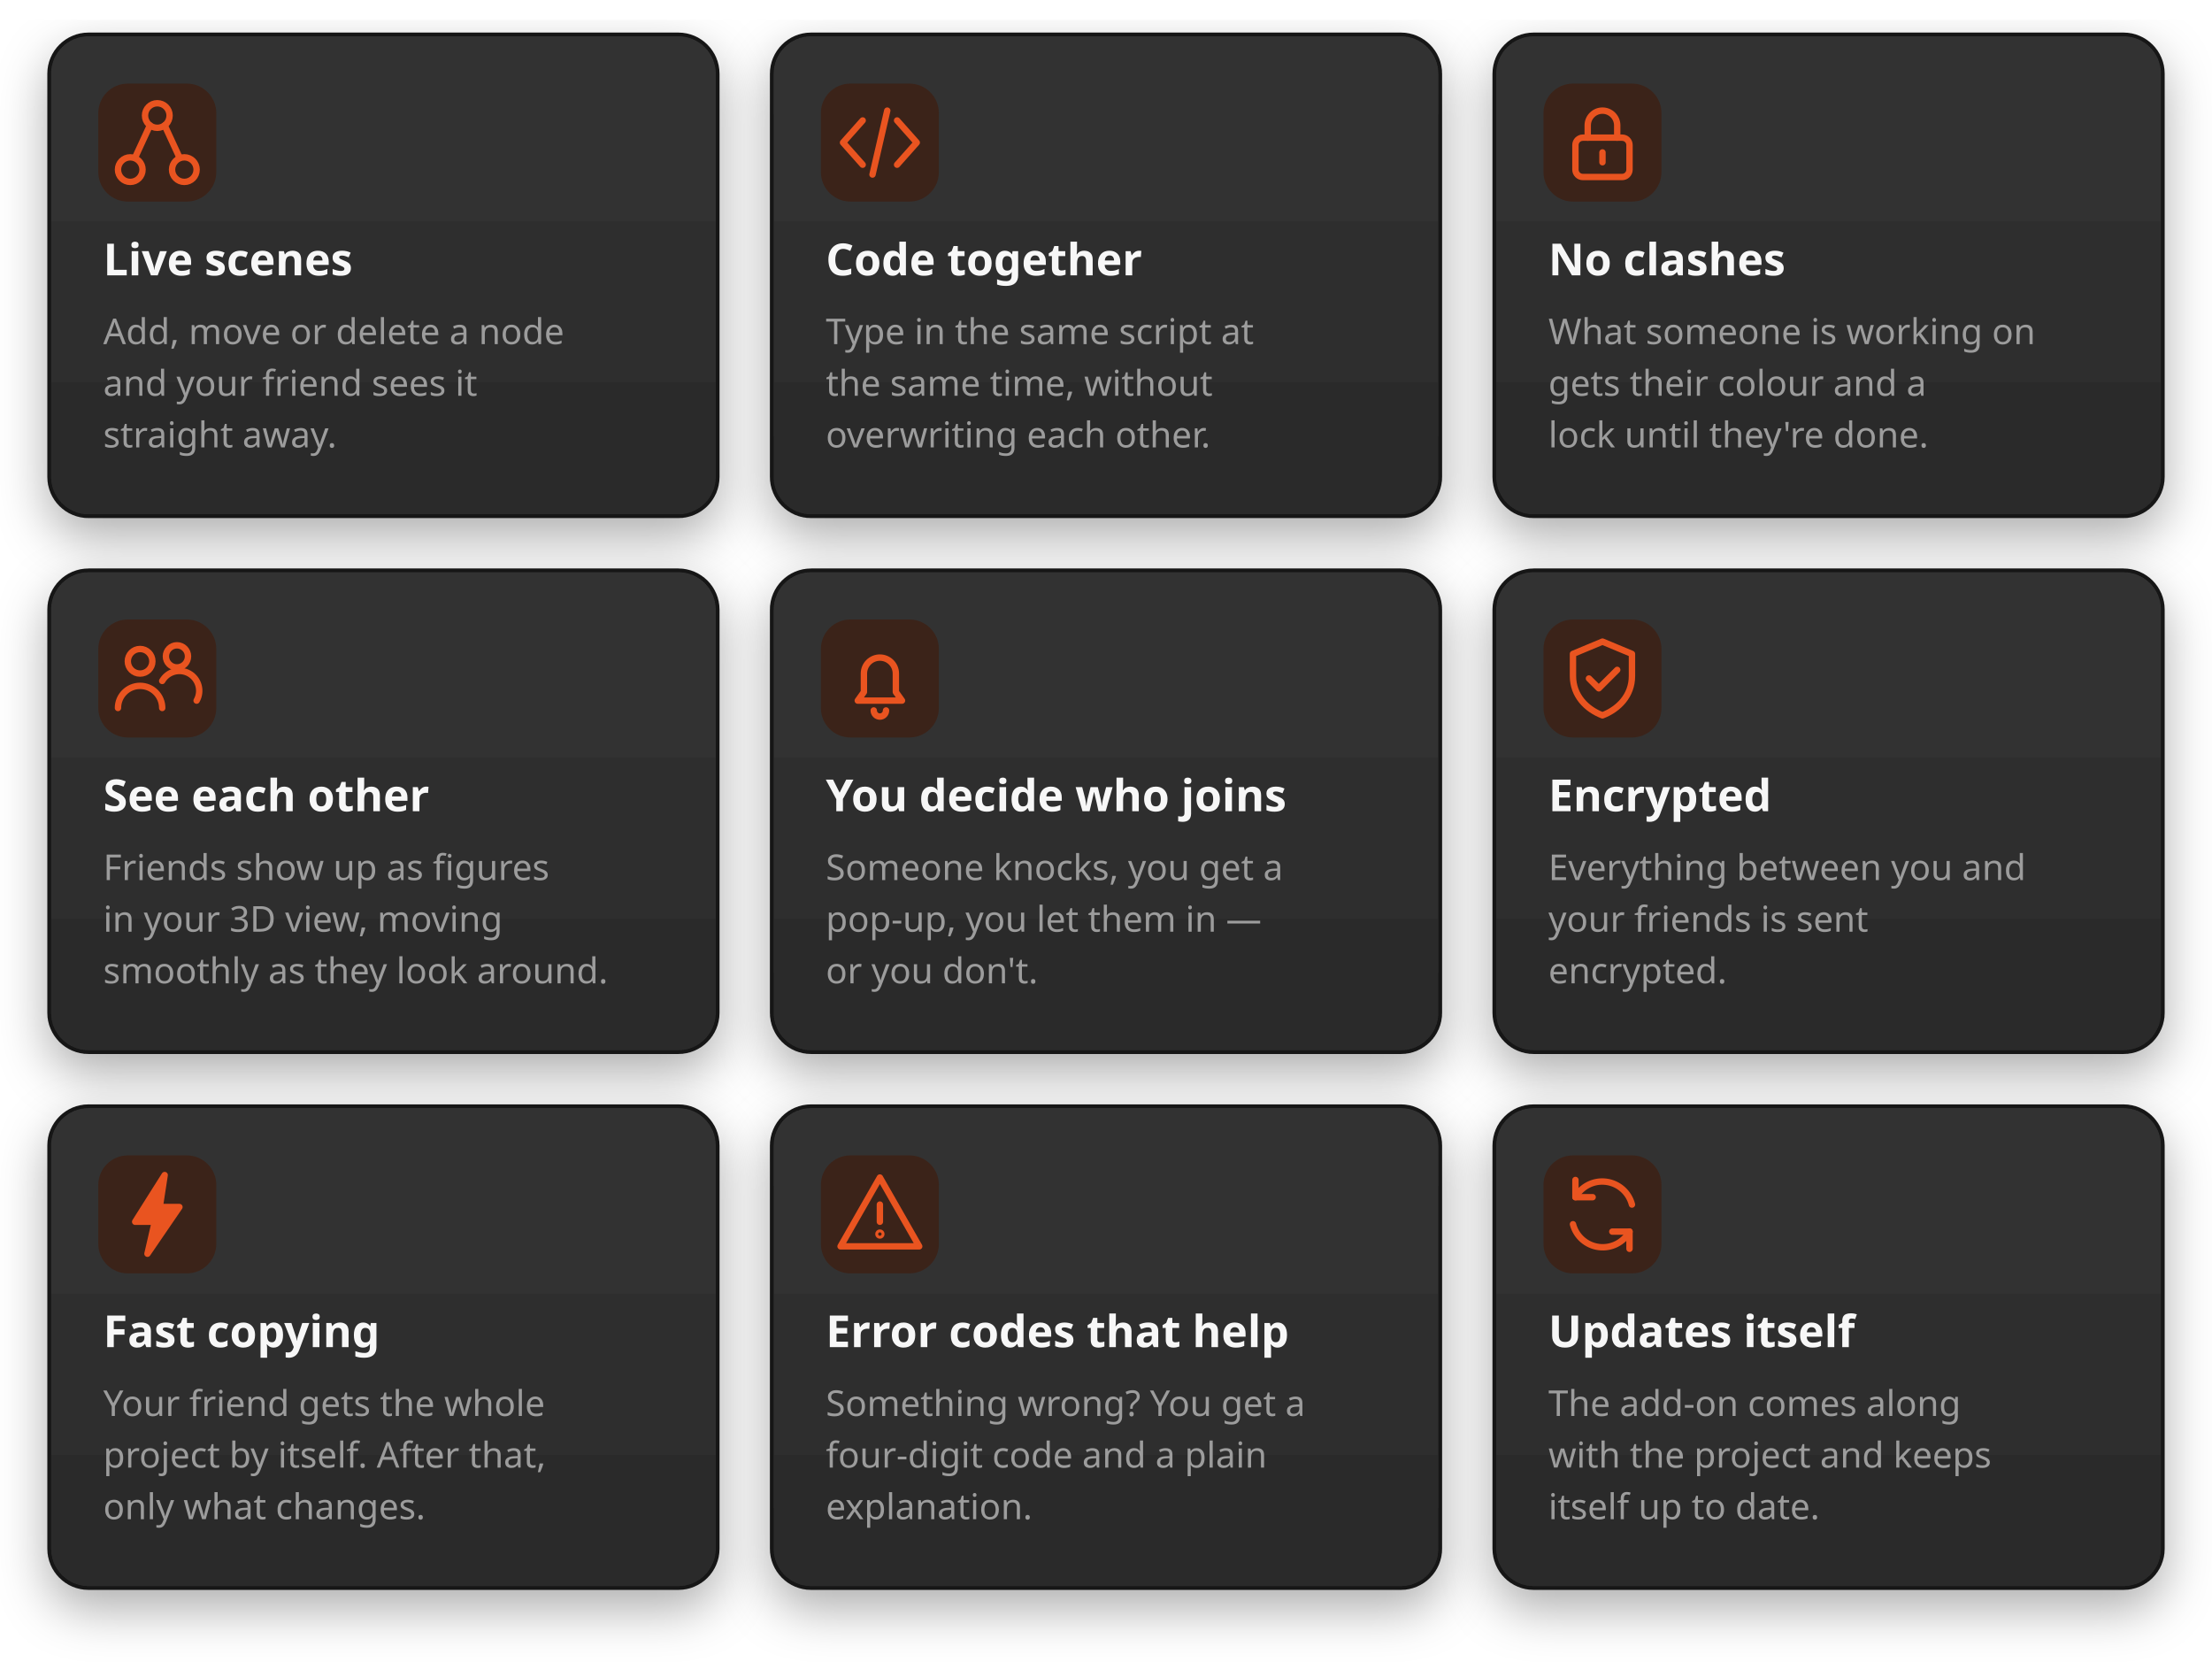
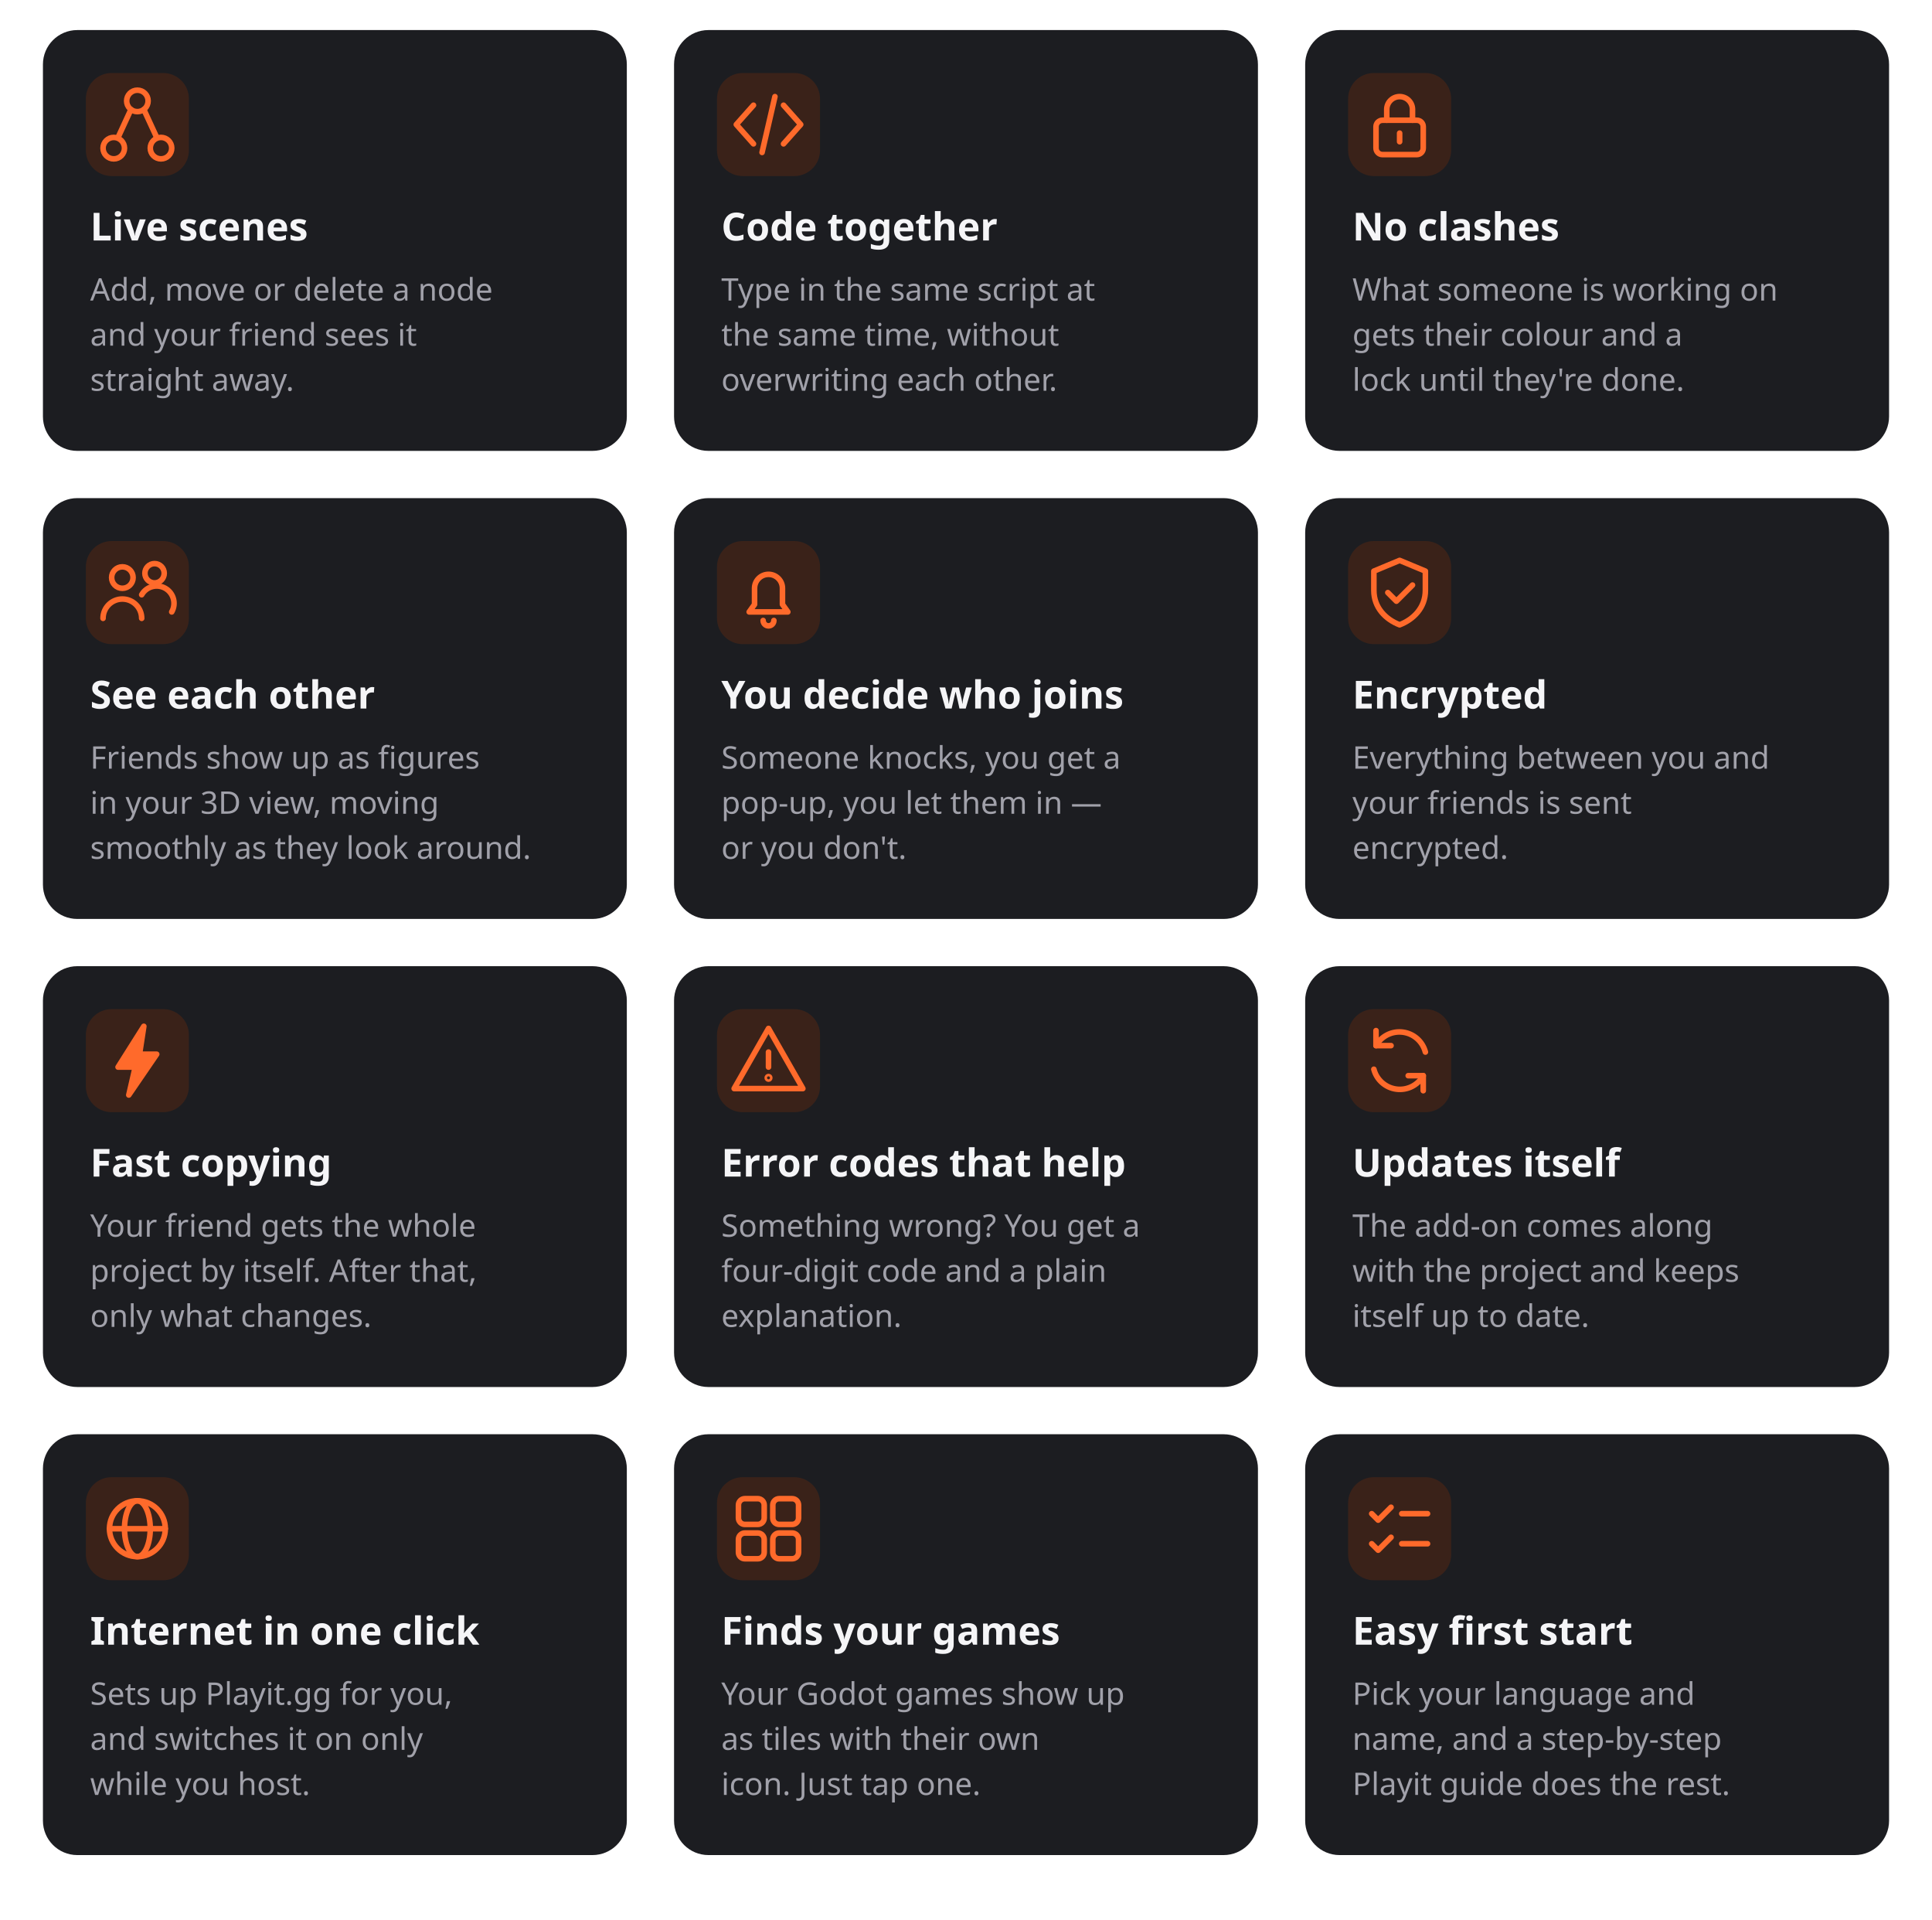
- <svg xmlns="http://www.w3.org/2000/svg" viewBox="0 0 900 676" width="900" height="676" role="img" aria-label="Features: Live scenes, Code together, No clashes, See each other, You decide who joins, Encrypted, Fast copying, Error codes that help, Updates itself">
+ <svg xmlns="http://www.w3.org/2000/svg" viewBox="0 0 900 894" width="900" height="894" role="img" aria-label="Features: Live scenes, Code together, No clashes, See each other, You decide who joins, Encrypted, Fast copying, Error codes that help, Updates itself, Internet in one click, Finds your games, Easy first start">
  <defs>
    <filter id="shadow" x="-15%" y="-15%" width="130%" height="140%">
      <feDropShadow dx="0" dy="8" stdDeviation="10" flood-color="#000" flood-opacity="0.32" />
    </filter>
    <linearGradient id="card" x1="0" y1="0" x2="0" y2="1">
      <stop offset="0" stop-color="#333333" />
      <stop offset="1" stop-color="#2A2A2A" />
    </linearGradient>
  </defs>
  <style>
    text { font-family: Ubuntu, "Segoe UI", system-ui, -apple-system, Cantarell, "Noto Sans", "Helvetica Neue", Arial, sans-serif; }
-     .t { font-size: 18px; font-weight: 700; fill: #F7F7F7; }
-     .b { font-size: 14.5px; fill: #9C9C9C; }
-     .i { fill: none; stroke: #E95420; stroke-width: 2.6; stroke-linecap: round; stroke-linejoin: round; }
+     .t { font-size: 18px; font-weight: 700; fill: #F5F5F7; }
+     .b { font-size: 14.5px; fill: #A1A1AA; }
+     .i { fill: none; stroke: #FF6A2B; stroke-width: 2.6; stroke-linecap: round; stroke-linejoin: round; }
  </style>
  <g transform="translate(20 14)">
-     <rect width="272" height="196" rx="16" fill="url(#card)" stroke="#131313" stroke-width="1.5" filter="url(#shadow)" />
-     <rect x="20" y="20" width="48" height="48" rx="12" fill="#3B2319" />
+     <rect width="272" height="196" rx="16" fill="#1C1D21" stroke="none" />
+     <rect x="20" y="20" width="48" height="48" rx="12" fill="#3A2219" />
    <g class="i" transform="translate(20 20)">
      <circle cx="24" cy="13" r="5" />
      <circle cx="13" cy="35" r="5" />
      <circle cx="35" cy="35" r="5" />
      <path d="M21 17 L15 30 M27 17 L33 30" />
    </g>
    <text x="22" y="98" class="t">Live scenes</text>
    <text class="b">
      <tspan x="22" y="126">Add, move or delete a node</tspan>
      <tspan x="22" y="147">and your friend sees it</tspan>
      <tspan x="22" y="168">straight away.</tspan>
    </text>
  </g>
  <g transform="translate(314 14)">
-     <rect width="272" height="196" rx="16" fill="url(#card)" stroke="#131313" stroke-width="1.5" filter="url(#shadow)" />
-     <rect x="20" y="20" width="48" height="48" rx="12" fill="#3B2319" />
+     <rect width="272" height="196" rx="16" fill="#1C1D21" stroke="none" />
+     <rect x="20" y="20" width="48" height="48" rx="12" fill="#3A2219" />
    <g class="i" transform="translate(20 20)">
      <path d="M17 15 L9 24 L17 33 M31 15 L39 24 L31 33 M27 11 L21 37" />
    </g>
    <text x="22" y="98" class="t">Code together</text>
    <text class="b">
      <tspan x="22" y="126">Type in the same script at</tspan>
      <tspan x="22" y="147">the same time, without</tspan>
      <tspan x="22" y="168">overwriting each other.</tspan>
    </text>
  </g>
  <g transform="translate(608 14)">
-     <rect width="272" height="196" rx="16" fill="url(#card)" stroke="#131313" stroke-width="1.5" filter="url(#shadow)" />
-     <rect x="20" y="20" width="48" height="48" rx="12" fill="#3B2319" />
+     <rect width="272" height="196" rx="16" fill="#1C1D21" stroke="none" />
+     <rect x="20" y="20" width="48" height="48" rx="12" fill="#3A2219" />
    <g class="i" transform="translate(20 20)">
      <rect x="13" y="22" width="22" height="16" rx="3" />
      <path d="M18 22 V17 a6 6 0 0 1 12 0 V22" />
      <path d="M24 28 V32" />
    </g>
    <text x="22" y="98" class="t">No clashes</text>
    <text class="b">
      <tspan x="22" y="126">What someone is working on</tspan>
      <tspan x="22" y="147">gets their colour and a</tspan>
      <tspan x="22" y="168">lock until they're done.</tspan>
    </text>
  </g>
  <g transform="translate(20 232)">
-     <rect width="272" height="196" rx="16" fill="url(#card)" stroke="#131313" stroke-width="1.5" filter="url(#shadow)" />
-     <rect x="20" y="20" width="48" height="48" rx="12" fill="#3B2319" />
+     <rect width="272" height="196" rx="16" fill="#1C1D21" stroke="none" />
+     <rect x="20" y="20" width="48" height="48" rx="12" fill="#3A2219" />
    <g class="i" transform="translate(20 20)">
      <circle cx="17" cy="17" r="5" />
      <path d="M8 36 a9 9 0 0 1 18 0" />
      <circle cx="32" cy="15" r="4.5" />
      <path d="M26 25 a8 8 0 0 1 14 8" />
    </g>
    <text x="22" y="98" class="t">See each other</text>
    <text class="b">
      <tspan x="22" y="126">Friends show up as figures</tspan>
      <tspan x="22" y="147">in your 3D view, moving</tspan>
      <tspan x="22" y="168">smoothly as they look around.</tspan>
    </text>
  </g>
  <g transform="translate(314 232)">
-     <rect width="272" height="196" rx="16" fill="url(#card)" stroke="#131313" stroke-width="1.5" filter="url(#shadow)" />
-     <rect x="20" y="20" width="48" height="48" rx="12" fill="#3B2319" />
+     <rect width="272" height="196" rx="16" fill="#1C1D21" stroke="none" />
+     <rect x="20" y="20" width="48" height="48" rx="12" fill="#3A2219" />
    <g class="i" transform="translate(20 20)">
      <path d="M15 33 H33 L30.5 29.5 V22 a6.5 6.5 0 0 0 -13 0 V29.5 Z" />
      <path d="M21.5 37 a2.5 2.5 0 0 0 5 0" />
    </g>
    <text x="22" y="98" class="t">You decide who joins</text>
    <text class="b">
      <tspan x="22" y="126">Someone knocks, you get a</tspan>
      <tspan x="22" y="147">pop-up, you let them in —</tspan>
      <tspan x="22" y="168">or you don't.</tspan>
    </text>
  </g>
  <g transform="translate(608 232)">
-     <rect width="272" height="196" rx="16" fill="url(#card)" stroke="#131313" stroke-width="1.5" filter="url(#shadow)" />
-     <rect x="20" y="20" width="48" height="48" rx="12" fill="#3B2319" />
+     <rect width="272" height="196" rx="16" fill="#1C1D21" stroke="none" />
+     <rect x="20" y="20" width="48" height="48" rx="12" fill="#3A2219" />
    <g class="i" transform="translate(20 20)">
      <path d="M24 9 L36 14 V23 C36 31 30.5 36.5 24 39 C17.5 36.5 12 31 12 23 V14 Z" />
      <path d="M18.5 24 L22.5 28 L30 20.5" />
    </g>
    <text x="22" y="98" class="t">Encrypted</text>
    <text class="b">
      <tspan x="22" y="126">Everything between you and</tspan>
      <tspan x="22" y="147">your friends is sent</tspan>
      <tspan x="22" y="168">encrypted.</tspan>
    </text>
  </g>
  <g transform="translate(20 450)">
-     <rect width="272" height="196" rx="16" fill="url(#card)" stroke="#131313" stroke-width="1.5" filter="url(#shadow)" />
-     <rect x="20" y="20" width="48" height="48" rx="12" fill="#3B2319" />
+     <rect width="272" height="196" rx="16" fill="#1C1D21" stroke="none" />
+     <rect x="20" y="20" width="48" height="48" rx="12" fill="#3A2219" />
    <g class="i" transform="translate(20 20)">
-       <path d="M27 8 L15 27 H23 L20 40 L33 21 H25 Z" fill="#E95420" stroke-linejoin="round" />
+       <path d="M27 8 L15 27 H23 L20 40 L33 21 H25 Z" fill="#FF6A2B" stroke-linejoin="round" />
    </g>
    <text x="22" y="98" class="t">Fast copying</text>
    <text class="b">
      <tspan x="22" y="126">Your friend gets the whole</tspan>
      <tspan x="22" y="147">project by itself. After that,</tspan>
      <tspan x="22" y="168">only what changes.</tspan>
    </text>
  </g>
  <g transform="translate(314 450)">
-     <rect width="272" height="196" rx="16" fill="url(#card)" stroke="#131313" stroke-width="1.5" filter="url(#shadow)" />
-     <rect x="20" y="20" width="48" height="48" rx="12" fill="#3B2319" />
+     <rect width="272" height="196" rx="16" fill="#1C1D21" stroke="none" />
+     <rect x="20" y="20" width="48" height="48" rx="12" fill="#3A2219" />
    <g class="i" transform="translate(20 20)">
      <path d="M24 9 L40 37 H8 Z" />
      <path d="M24 20 V27" />
      <circle cx="24" cy="32" r="0.6" />
    </g>
    <text x="22" y="98" class="t">Error codes that help</text>
    <text class="b">
      <tspan x="22" y="126">Something wrong? You get a</tspan>
      <tspan x="22" y="147">four-digit code and a plain</tspan>
      <tspan x="22" y="168">explanation.</tspan>
    </text>
  </g>
  <g transform="translate(608 450)">
-     <rect width="272" height="196" rx="16" fill="url(#card)" stroke="#131313" stroke-width="1.5" filter="url(#shadow)" />
-     <rect x="20" y="20" width="48" height="48" rx="12" fill="#3B2319" />
+     <rect width="272" height="196" rx="16" fill="#1C1D21" stroke="none" />
+     <rect x="20" y="20" width="48" height="48" rx="12" fill="#3A2219" />
    <g class="i" transform="translate(20 20)">
      <path d="M36 20 A12.5 12.5 0 0 0 13 17" />
      <path d="M12 28 A12.5 12.5 0 0 0 35 31" />
      <path d="M13 10 V17 H20" />
      <path d="M35 38 V31 H28" />
    </g>
    <text x="22" y="98" class="t">Updates itself</text>
    <text class="b">
      <tspan x="22" y="126">The add-on comes along</tspan>
      <tspan x="22" y="147">with the project and keeps</tspan>
      <tspan x="22" y="168">itself up to date.</tspan>
    </text>
  </g>
+   <g transform="translate(20 668)">
+     <rect width="272" height="196" rx="16" fill="#1C1D21" stroke="none" />
+     <rect x="20" y="20" width="48" height="48" rx="12" fill="#3A2219" />
+     <g class="i" transform="translate(20 20)">
+       <circle cx="24" cy="24" r="13" />
+       <ellipse cx="24" cy="24" rx="6" ry="13" />
+       <path d="M11 24 H37" />
+     </g>
+     <text x="22" y="98" class="t">Internet in one click</text>
+     <text class="b">
+       <tspan x="22" y="126">Sets up Playit.gg for you,</tspan>
+       <tspan x="22" y="147">and switches it on only</tspan>
+       <tspan x="22" y="168">while you host.</tspan>
+     </text>
+   </g>
+   <g transform="translate(314 668)">
+     <rect width="272" height="196" rx="16" fill="#1C1D21" stroke="none" />
+     <rect x="20" y="20" width="48" height="48" rx="12" fill="#3A2219" />
+     <g class="i" transform="translate(20 20)">
+       <rect x="10" y="10" width="12" height="12" rx="3" />
+       <rect x="26" y="10" width="12" height="12" rx="3" />
+       <rect x="10" y="26" width="12" height="12" rx="3" />
+       <rect x="26" y="26" width="12" height="12" rx="3" />
+     </g>
+     <text x="22" y="98" class="t">Finds your games</text>
+     <text class="b">
+       <tspan x="22" y="126">Your Godot games show up</tspan>
+       <tspan x="22" y="147">as tiles with their own</tspan>
+       <tspan x="22" y="168">icon. Just tap one.</tspan>
+     </text>
+   </g>
+   <g transform="translate(608 668)">
+     <rect width="272" height="196" rx="16" fill="#1C1D21" stroke="none" />
+     <rect x="20" y="20" width="48" height="48" rx="12" fill="#3A2219" />
+     <g class="i" transform="translate(20 20)">
+       <path d="M11 17 l3 3 l6 -6 M25 17 H37 M11 31 l3 3 l6 -6 M25 31 H37" />
+     </g>
+     <text x="22" y="98" class="t">Easy first start</text>
+     <text class="b">
+       <tspan x="22" y="126">Pick your language and</tspan>
+       <tspan x="22" y="147">name, and a step-by-step</tspan>
+       <tspan x="22" y="168">Playit guide does the rest.</tspan>
+     </text>
+   </g>
</svg>
